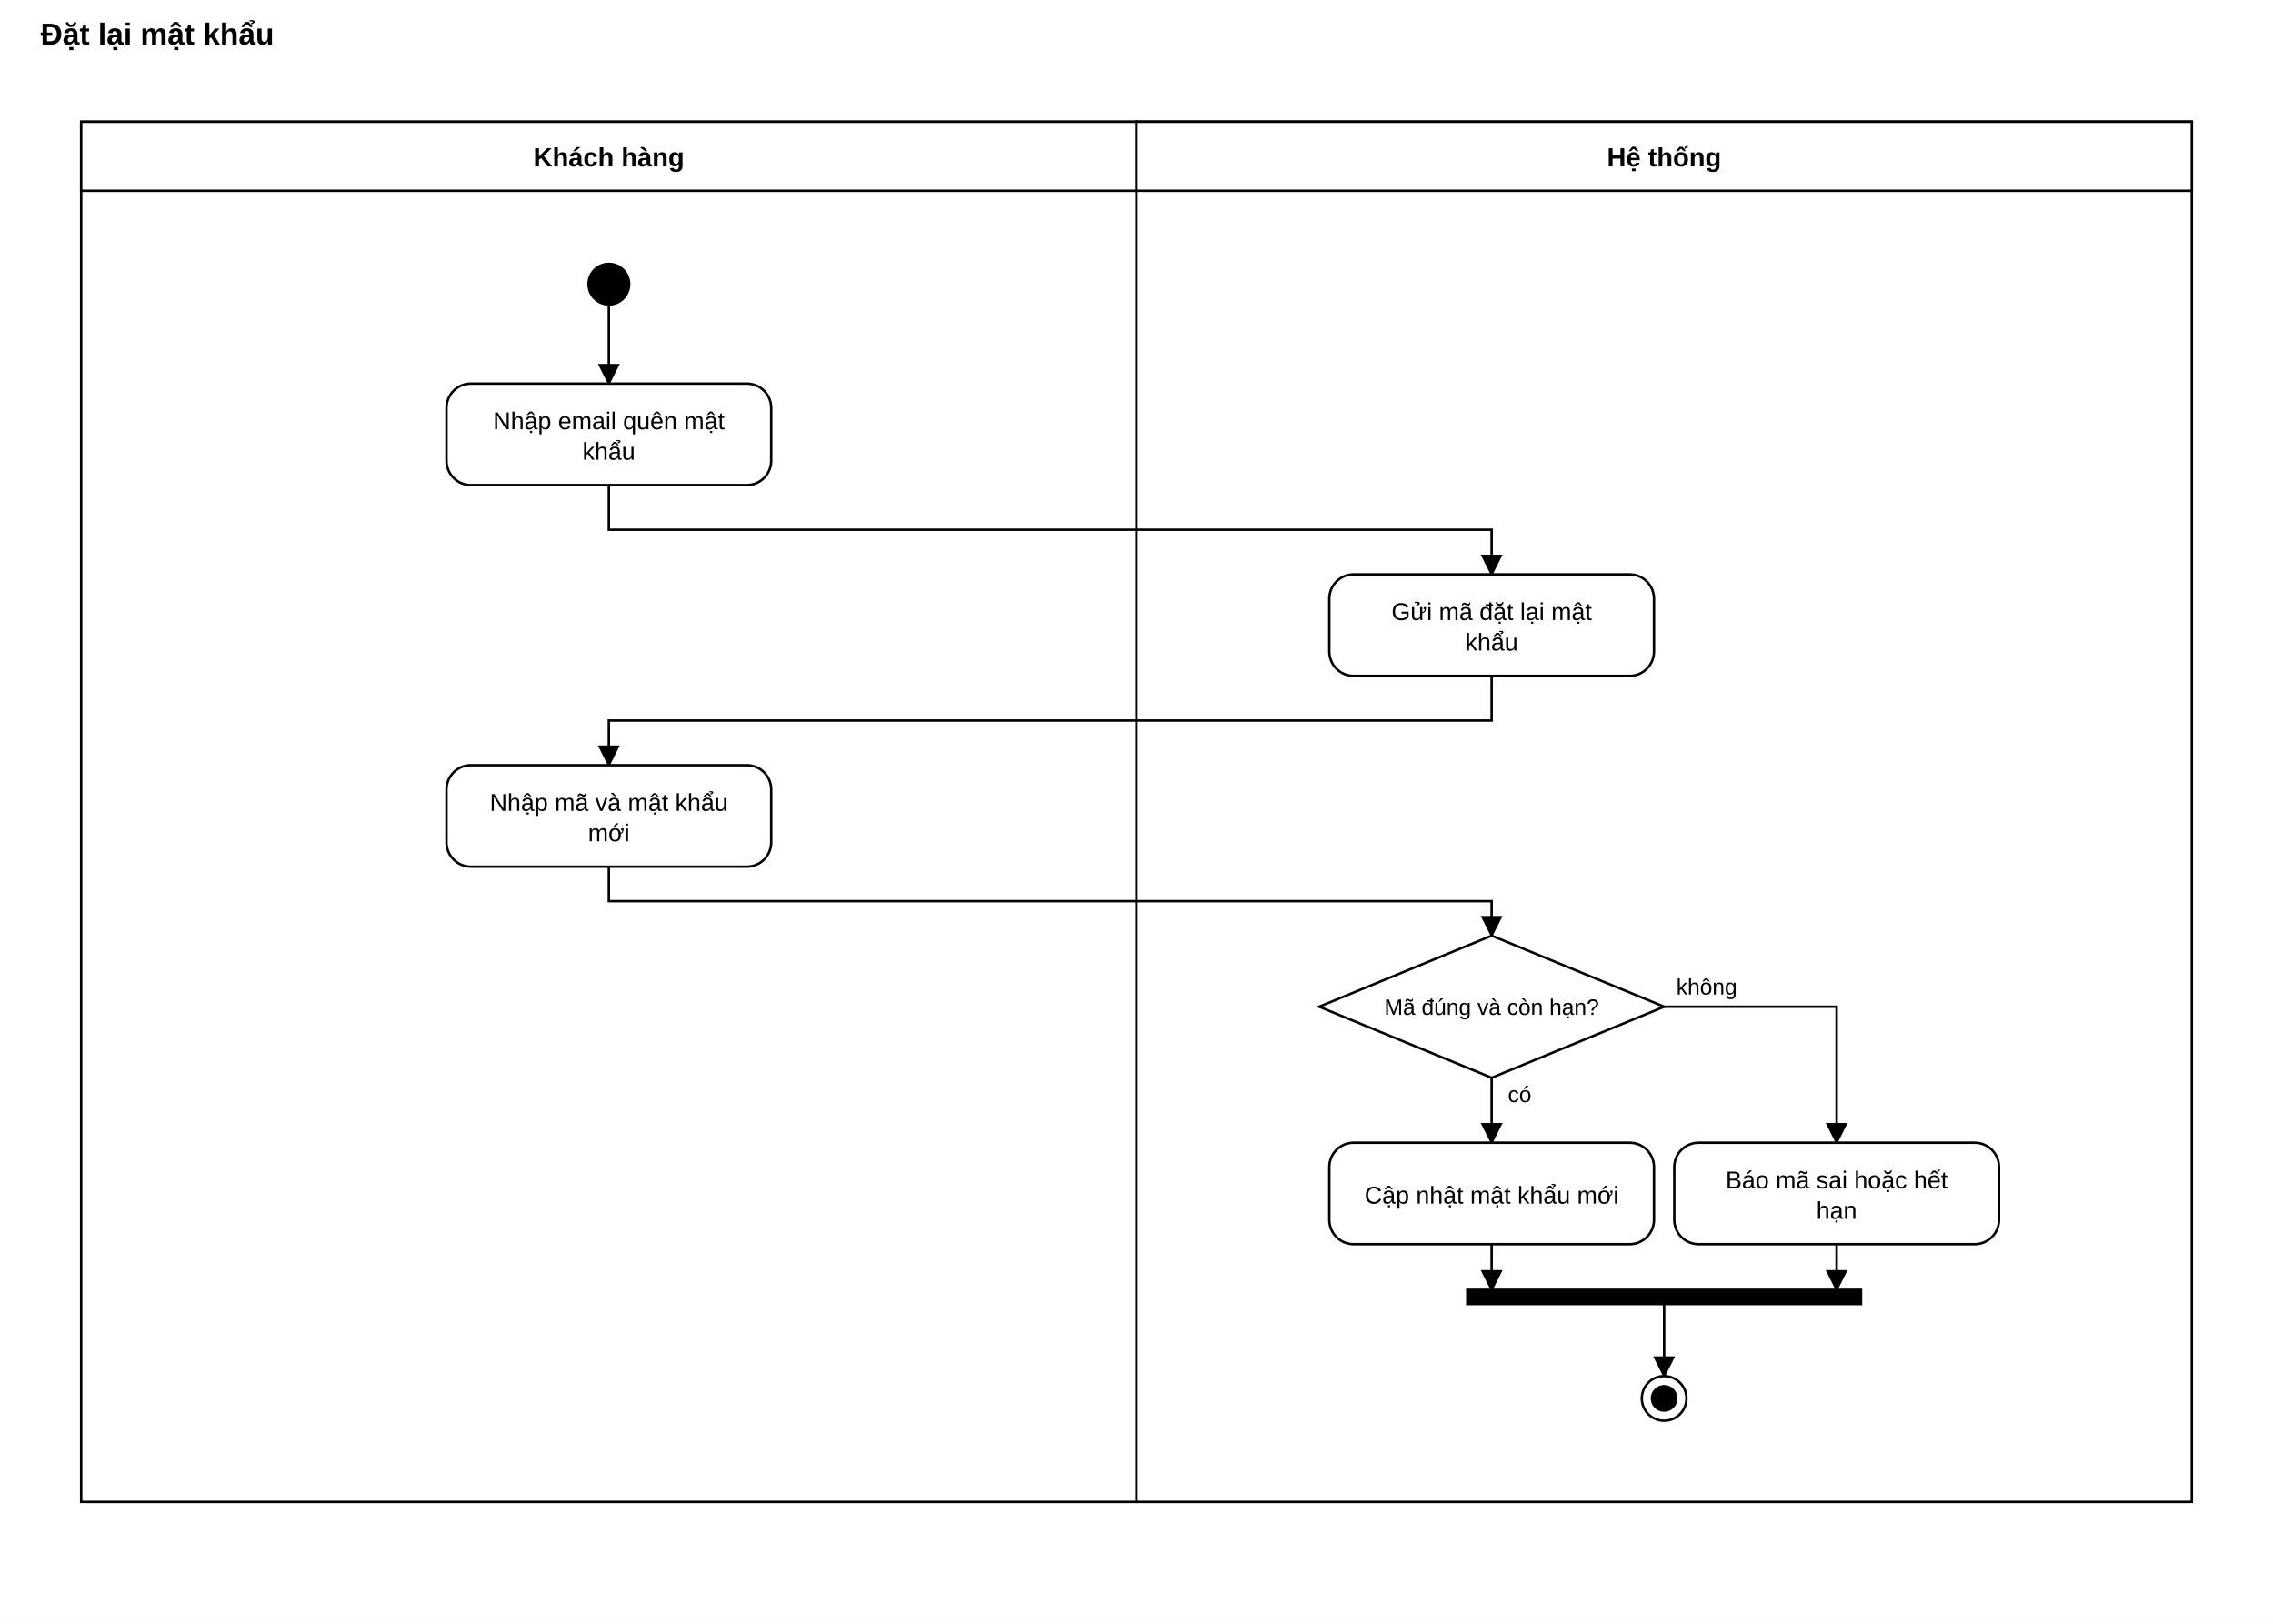
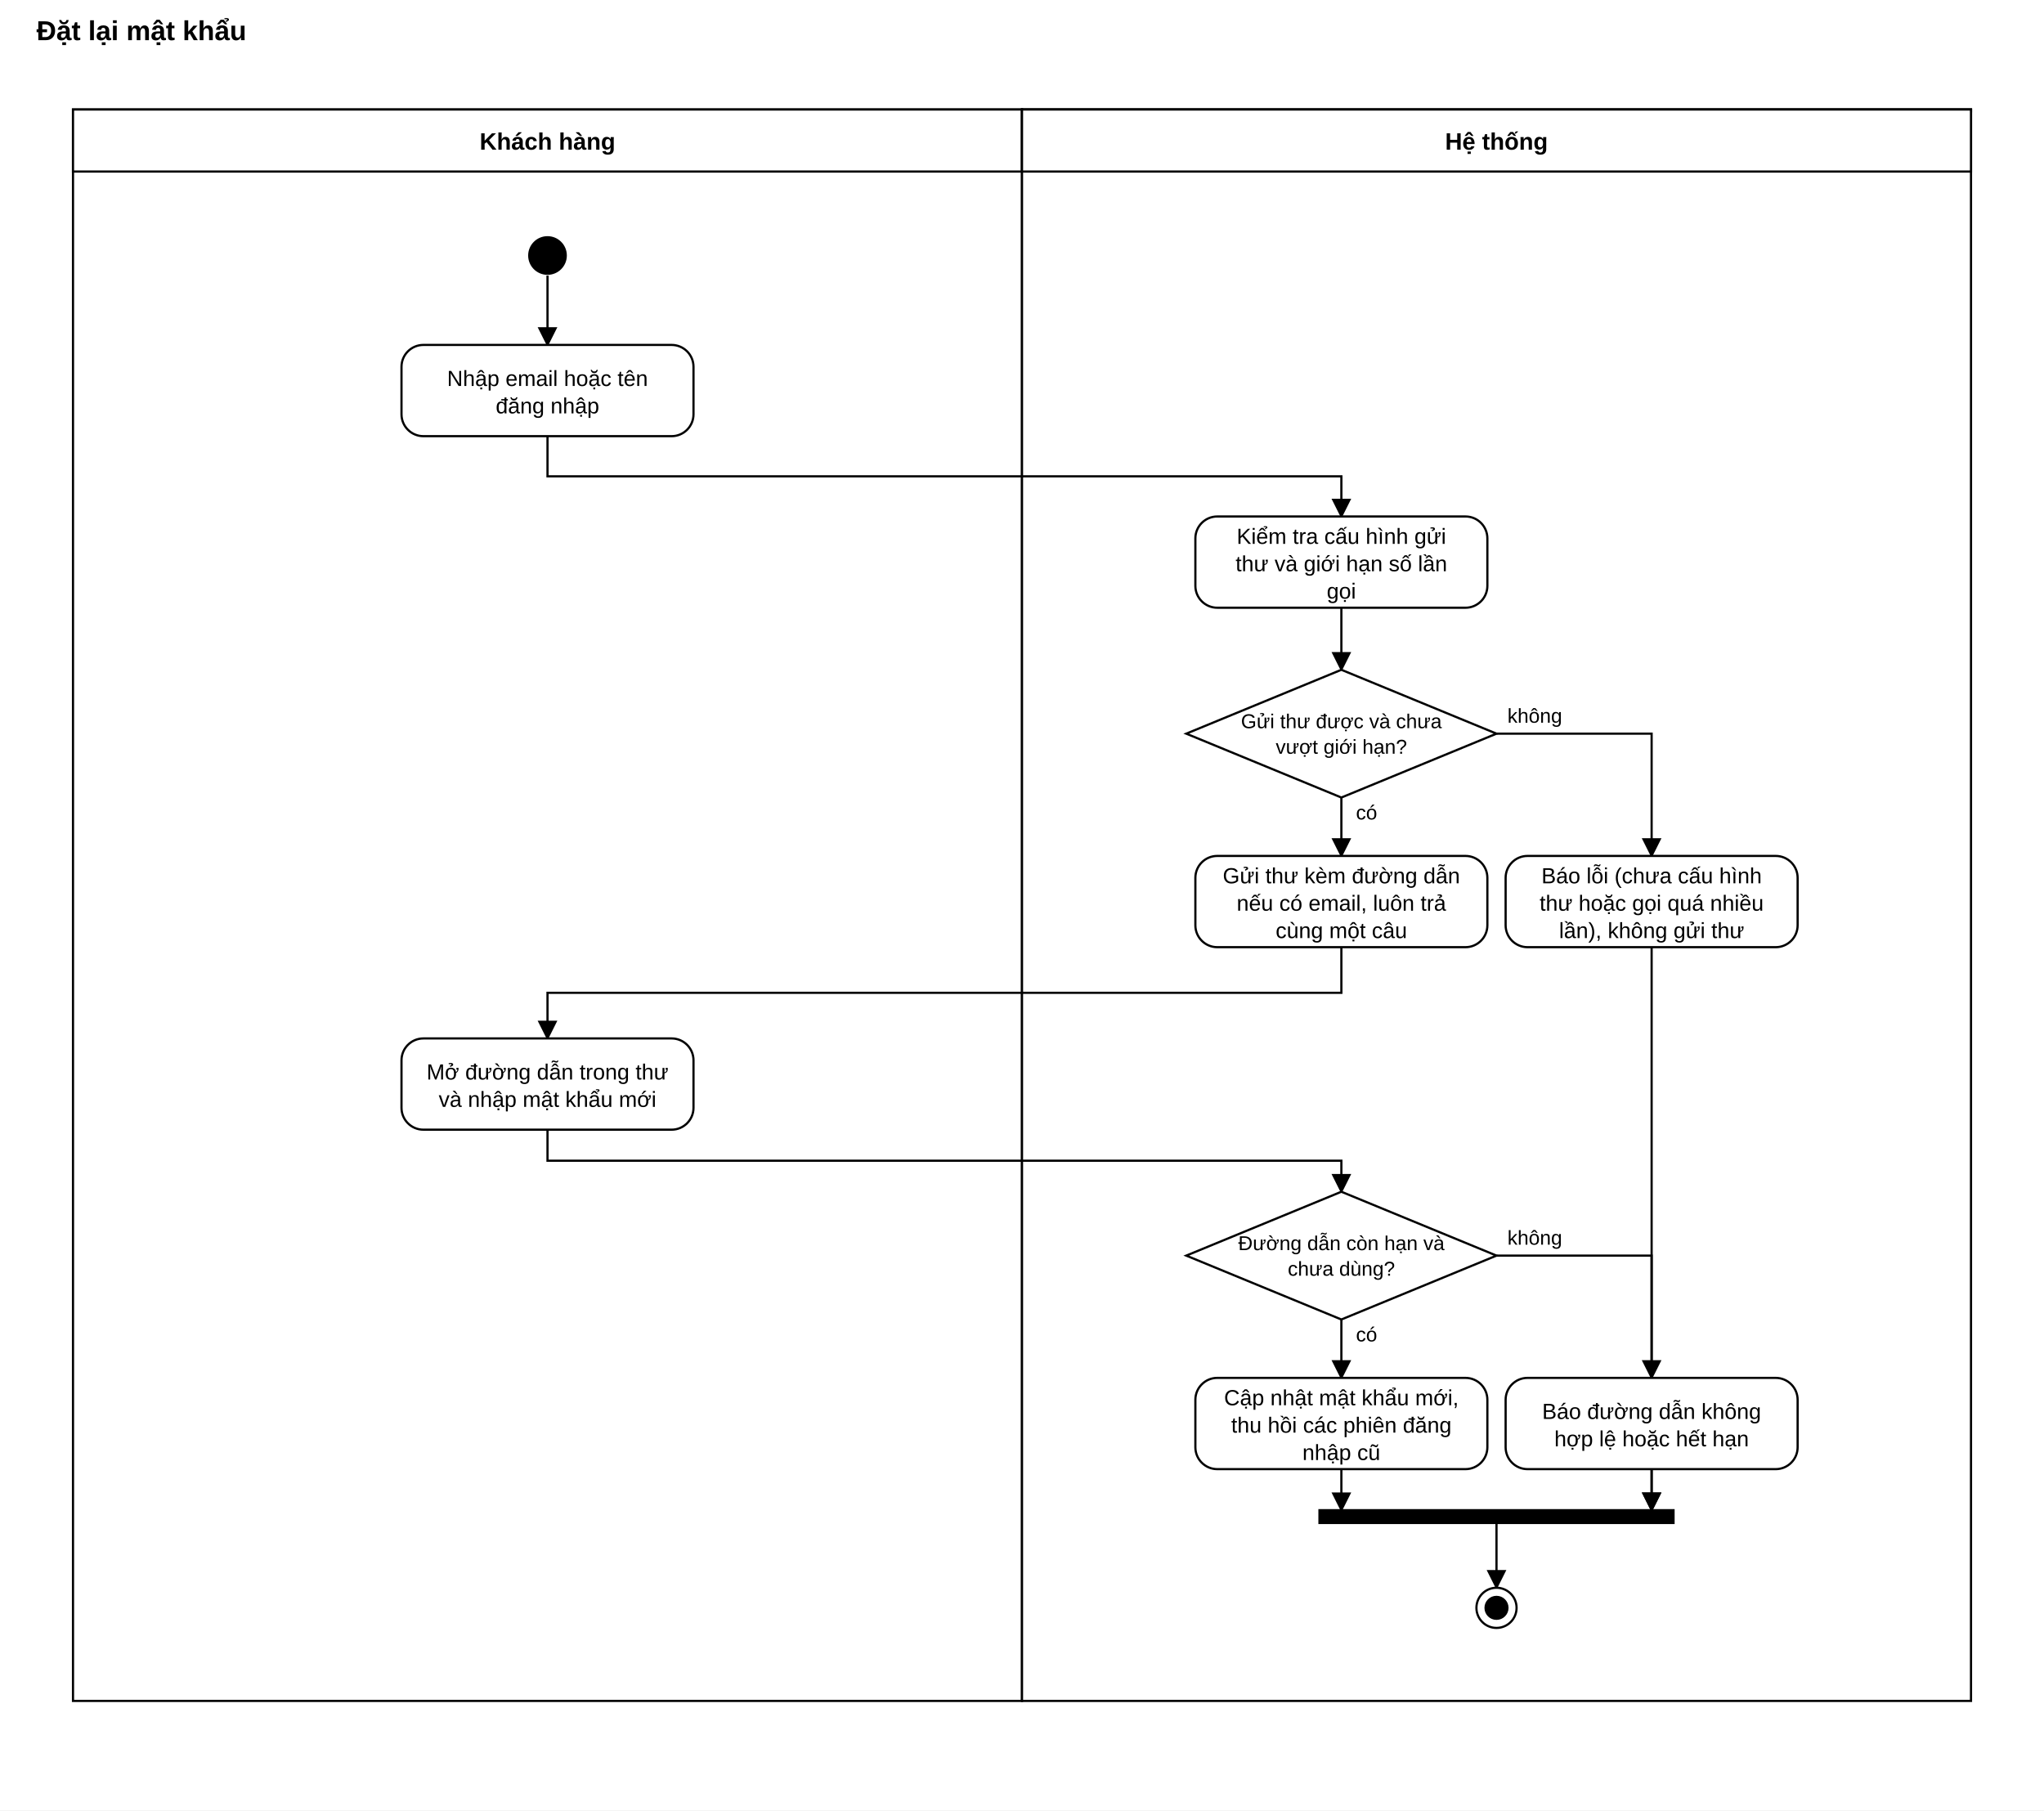
- <svg xmlns="http://www.w3.org/2000/svg" width="1120" height="800" viewBox="0 0 1120 800">
+ <svg xmlns="http://www.w3.org/2000/svg" width="1120" height="992" viewBox="0 0 1120 992">
  <defs>
    <marker id="dac" viewBox="0 0 10 10" refX="9" refY="5" markerWidth="9" markerHeight="9" orient="auto">
      <path d="M0,0 L10,5 L0,10 z" fill="#000" />
    </marker>
    <marker id="ho" viewBox="0 0 12 12" refX="11" refY="6" markerWidth="11" markerHeight="11" orient="auto">
      <path d="M1,1 L11,6 L1,11" fill="none" stroke="#000" stroke-width="1.2" />
    </marker>
  </defs>
  <rect width="100%" height="100%" fill="#fff" />
  <text x="20" y="22" font-family="Arial, Helvetica, sans-serif" font-size="15" text-anchor="start" font-weight="bold" fill="#000">Đặt lại mật khẩu</text>
  <rect x="560" y="60" width="520" height="1" rx="0" fill="#fff" stroke="#000" stroke-width="1.2" />
-   <rect x="40" y="60" width="520" height="680.0" rx="0" fill="#fff" stroke="#000" stroke-width="1.2" />
+   <rect x="40" y="60" width="520" height="872.0" rx="0" fill="#fff" stroke="#000" stroke-width="1.2" />
  <rect x="40" y="60" width="520" height="34" rx="0" fill="#fff" stroke="#000" stroke-width="1.2" />
  <text x="300.0" y="82" font-family="Arial, Helvetica, sans-serif" font-size="13" text-anchor="middle" font-weight="bold" fill="#000">Khách hàng</text>
-   <rect x="560" y="60" width="520" height="680.0" rx="0" fill="#fff" stroke="#000" stroke-width="1.2" />
+   <rect x="560" y="60" width="520" height="872.0" rx="0" fill="#fff" stroke="#000" stroke-width="1.2" />
  <rect x="560" y="60" width="520" height="34" rx="0" fill="#fff" stroke="#000" stroke-width="1.2" />
  <text x="820.0" y="82" font-family="Arial, Helvetica, sans-serif" font-size="13" text-anchor="middle" font-weight="bold" fill="#000">Hệ thống</text>
  <line x1="300" y1="151.0" x2="300.0" y2="189.0" stroke="#000" stroke-width="1.2" marker-end="url(#dac)" />
  <path d="M 300.0 239.0 V 261.0 H 735.0 V 283.0" fill="none" stroke="#000" stroke-width="1.2" marker-end="url(#dac)" />
-   <path d="M 735.0 333.0 V 355.0 H 300.0 V 377.0" fill="none" stroke="#000" stroke-width="1.2" marker-end="url(#dac)" />
-   <path d="M 300.0 427.0 V 444.0 H 735.0 V 461.0" fill="none" stroke="#000" stroke-width="1.2" marker-end="url(#dac)" />
-   <line x1="735.0" y1="531.0" x2="735.0" y2="563.0" stroke="#000" stroke-width="1.2" marker-end="url(#dac)" />
-   <text x="743.0" y="543.0" font-family="Arial, Helvetica, sans-serif" font-size="11" text-anchor="start" font-weight="normal" fill="#000">có</text>
-   <path d="M 820.0 496 H 905.0 V 563.0" fill="none" stroke="#000" stroke-width="1.2" marker-end="url(#dac)" />
-   <text x="826.0" y="490" font-family="Arial, Helvetica, sans-serif" font-size="11" text-anchor="start" font-weight="normal" fill="#000">không</text>
-   <line x1="735.0" y1="613.0" x2="735.0" y2="635.5" stroke="#000" stroke-width="1.2" marker-end="url(#dac)" />
-   <line x1="905.0" y1="613.0" x2="905.0" y2="635.5" stroke="#000" stroke-width="1.2" marker-end="url(#dac)" />
-   <line x1="820.0" y1="642.5" x2="820.0" y2="678.0" stroke="#000" stroke-width="1.2" marker-end="url(#dac)" />
+   <line x1="735.0" y1="333.0" x2="735.0" y2="367.0" stroke="#000" stroke-width="1.2" marker-end="url(#dac)" />
+   <line x1="735.0" y1="437.0" x2="735.0" y2="469.0" stroke="#000" stroke-width="1.2" marker-end="url(#dac)" />
+   <text x="743.0" y="449.0" font-family="Arial, Helvetica, sans-serif" font-size="11" text-anchor="start" font-weight="normal" fill="#000">có</text>
+   <path d="M 820.0 402 H 905.0 V 469.0" fill="none" stroke="#000" stroke-width="1.2" marker-end="url(#dac)" />
+   <text x="826.0" y="396" font-family="Arial, Helvetica, sans-serif" font-size="11" text-anchor="start" font-weight="normal" fill="#000">không</text>
+   <path d="M 735.0 519.0 V 544.0 H 300.0 V 569.0" fill="none" stroke="#000" stroke-width="1.2" marker-end="url(#dac)" />
+   <path d="M 300.0 619.0 V 636.0 H 735.0 V 653.0" fill="none" stroke="#000" stroke-width="1.2" marker-end="url(#dac)" />
+   <line x1="735.0" y1="723.0" x2="735.0" y2="755.0" stroke="#000" stroke-width="1.2" marker-end="url(#dac)" />
+   <text x="743.0" y="735.0" font-family="Arial, Helvetica, sans-serif" font-size="11" text-anchor="start" font-weight="normal" fill="#000">có</text>
+   <path d="M 820.0 688 H 905.0 V 755.0" fill="none" stroke="#000" stroke-width="1.2" marker-end="url(#dac)" />
+   <text x="826.0" y="682" font-family="Arial, Helvetica, sans-serif" font-size="11" text-anchor="start" font-weight="normal" fill="#000">không</text>
+   <line x1="905.0" y1="519.0" x2="905.0" y2="827.5" stroke="#000" stroke-width="1.2" marker-end="url(#dac)" />
+   <line x1="735.0" y1="805.0" x2="735.0" y2="827.5" stroke="#000" stroke-width="1.2" marker-end="url(#dac)" />
+   <line x1="905.0" y1="805.0" x2="905.0" y2="827.5" stroke="#000" stroke-width="1.2" marker-end="url(#dac)" />
+   <line x1="820.0" y1="834.5" x2="820.0" y2="870.0" stroke="#000" stroke-width="1.2" marker-end="url(#dac)" />
  <circle cx="300" cy="140" r="10" fill="#000" stroke="#000" stroke-width="1.2" />
  <rect x="220.0" y="189.0" width="160" height="50" rx="12" fill="#fff" stroke="#000" stroke-width="1.2" />
-   <text x="300.0" y="211.5" font-family="Arial, Helvetica, sans-serif" font-size="12" text-anchor="middle" font-weight="normal" fill="#000">Nhập email quên mật</text>
-   <text x="300.0" y="226.5" font-family="Arial, Helvetica, sans-serif" font-size="12" text-anchor="middle" font-weight="normal" fill="#000">khẩu</text>
+   <text x="300.0" y="211.5" font-family="Arial, Helvetica, sans-serif" font-size="12" text-anchor="middle" font-weight="normal" fill="#000">Nhập email hoặc tên</text>
+   <text x="300.0" y="226.5" font-family="Arial, Helvetica, sans-serif" font-size="12" text-anchor="middle" font-weight="normal" fill="#000">đăng nhập</text>
  <rect x="655.0" y="283.0" width="160" height="50" rx="12" fill="#fff" stroke="#000" stroke-width="1.2" />
-   <text x="735.0" y="305.5" font-family="Arial, Helvetica, sans-serif" font-size="12" text-anchor="middle" font-weight="normal" fill="#000">Gửi mã đặt lại mật</text>
-   <text x="735.0" y="320.5" font-family="Arial, Helvetica, sans-serif" font-size="12" text-anchor="middle" font-weight="normal" fill="#000">khẩu</text>
-   <rect x="220.0" y="377.0" width="160" height="50" rx="12" fill="#fff" stroke="#000" stroke-width="1.2" />
-   <text x="300.0" y="399.5" font-family="Arial, Helvetica, sans-serif" font-size="12" text-anchor="middle" font-weight="normal" fill="#000">Nhập mã và mật khẩu</text>
-   <text x="300.0" y="414.5" font-family="Arial, Helvetica, sans-serif" font-size="12" text-anchor="middle" font-weight="normal" fill="#000">mới</text>
-   <path d="M 735.0 461.0 L 820.0 496 L 735.0 531.0 L 650.0 496 Z" fill="#fff" stroke="#000" stroke-width="1.2" />
-   <text x="735.0" y="500" font-family="Arial, Helvetica, sans-serif" font-size="11" text-anchor="middle" font-weight="normal" fill="#000">Mã đúng và còn hạn?</text>
-   <rect x="655.0" y="563.0" width="160" height="50" rx="12" fill="#fff" stroke="#000" stroke-width="1.2" />
-   <text x="735.0" y="593.0" font-family="Arial, Helvetica, sans-serif" font-size="12" text-anchor="middle" font-weight="normal" fill="#000">Cập nhật mật khẩu mới</text>
-   <rect x="825.0" y="563.0" width="160" height="50" rx="12" fill="#fff" stroke="#000" stroke-width="1.2" />
-   <text x="905.0" y="585.5" font-family="Arial, Helvetica, sans-serif" font-size="12" text-anchor="middle" font-weight="normal" fill="#000">Báo mã sai hoặc hết</text>
-   <text x="905.0" y="600.5" font-family="Arial, Helvetica, sans-serif" font-size="12" text-anchor="middle" font-weight="normal" fill="#000">hạn</text>
-   <rect x="723.0" y="635.5" width="194.0" height="7" rx="0" fill="#000" stroke="#000" stroke-width="1.2" />
-   <circle cx="820.0" cy="689.0" r="11" fill="#fff" stroke="#000" stroke-width="1.2" />
-   <circle cx="820.0" cy="689.0" r="6" fill="#000" stroke="#000" stroke-width="1.2" />
+   <text x="735.0" y="298.0" font-family="Arial, Helvetica, sans-serif" font-size="12" text-anchor="middle" font-weight="normal" fill="#000">Kiểm tra cấu hình gửi</text>
+   <text x="735.0" y="313.0" font-family="Arial, Helvetica, sans-serif" font-size="12" text-anchor="middle" font-weight="normal" fill="#000">thư và giới hạn số lần</text>
+   <text x="735.0" y="328.0" font-family="Arial, Helvetica, sans-serif" font-size="12" text-anchor="middle" font-weight="normal" fill="#000">gọi</text>
+   <path d="M 735.0 367.0 L 820.0 402 L 735.0 437.0 L 650.0 402 Z" fill="#fff" stroke="#000" stroke-width="1.2" />
+   <text x="735.0" y="399" font-family="Arial, Helvetica, sans-serif" font-size="11" text-anchor="middle" font-weight="normal" fill="#000">Gửi thư được và chưa</text>
+   <text x="735.0" y="413" font-family="Arial, Helvetica, sans-serif" font-size="11" text-anchor="middle" font-weight="normal" fill="#000">vượt giới hạn?</text>
+   <rect x="655.0" y="469.0" width="160" height="50" rx="12" fill="#fff" stroke="#000" stroke-width="1.2" />
+   <text x="735.0" y="484.0" font-family="Arial, Helvetica, sans-serif" font-size="12" text-anchor="middle" font-weight="normal" fill="#000">Gửi thư kèm đường dẫn</text>
+   <text x="735.0" y="499.0" font-family="Arial, Helvetica, sans-serif" font-size="12" text-anchor="middle" font-weight="normal" fill="#000">nếu có email, luôn trả</text>
+   <text x="735.0" y="514.0" font-family="Arial, Helvetica, sans-serif" font-size="12" text-anchor="middle" font-weight="normal" fill="#000">cùng một câu</text>
+   <rect x="825.0" y="469.0" width="160" height="50" rx="12" fill="#fff" stroke="#000" stroke-width="1.2" />
+   <text x="905.0" y="484.0" font-family="Arial, Helvetica, sans-serif" font-size="12" text-anchor="middle" font-weight="normal" fill="#000">Báo lỗi (chưa cấu hình</text>
+   <text x="905.0" y="499.0" font-family="Arial, Helvetica, sans-serif" font-size="12" text-anchor="middle" font-weight="normal" fill="#000">thư hoặc gọi quá nhiều</text>
+   <text x="905.0" y="514.0" font-family="Arial, Helvetica, sans-serif" font-size="12" text-anchor="middle" font-weight="normal" fill="#000">lần), không gửi thư</text>
+   <rect x="220.0" y="569.0" width="160" height="50" rx="12" fill="#fff" stroke="#000" stroke-width="1.2" />
+   <text x="300.0" y="591.5" font-family="Arial, Helvetica, sans-serif" font-size="12" text-anchor="middle" font-weight="normal" fill="#000">Mở đường dẫn trong thư</text>
+   <text x="300.0" y="606.5" font-family="Arial, Helvetica, sans-serif" font-size="12" text-anchor="middle" font-weight="normal" fill="#000">và nhập mật khẩu mới</text>
+   <path d="M 735.0 653.0 L 820.0 688 L 735.0 723.0 L 650.0 688 Z" fill="#fff" stroke="#000" stroke-width="1.2" />
+   <text x="735.0" y="685" font-family="Arial, Helvetica, sans-serif" font-size="11" text-anchor="middle" font-weight="normal" fill="#000">Đường dẫn còn hạn và</text>
+   <text x="735.0" y="699" font-family="Arial, Helvetica, sans-serif" font-size="11" text-anchor="middle" font-weight="normal" fill="#000">chưa dùng?</text>
+   <rect x="655.0" y="755.0" width="160" height="50" rx="12" fill="#fff" stroke="#000" stroke-width="1.2" />
+   <text x="735.0" y="770.0" font-family="Arial, Helvetica, sans-serif" font-size="12" text-anchor="middle" font-weight="normal" fill="#000">Cập nhật mật khẩu mới,</text>
+   <text x="735.0" y="785.0" font-family="Arial, Helvetica, sans-serif" font-size="12" text-anchor="middle" font-weight="normal" fill="#000">thu hồi các phiên đăng</text>
+   <text x="735.0" y="800.0" font-family="Arial, Helvetica, sans-serif" font-size="12" text-anchor="middle" font-weight="normal" fill="#000">nhập cũ</text>
+   <rect x="825.0" y="755.0" width="160" height="50" rx="12" fill="#fff" stroke="#000" stroke-width="1.2" />
+   <text x="905.0" y="777.5" font-family="Arial, Helvetica, sans-serif" font-size="12" text-anchor="middle" font-weight="normal" fill="#000">Báo đường dẫn không</text>
+   <text x="905.0" y="792.5" font-family="Arial, Helvetica, sans-serif" font-size="12" text-anchor="middle" font-weight="normal" fill="#000">hợp lệ hoặc hết hạn</text>
+   <rect x="723.0" y="827.5" width="194.0" height="7" rx="0" fill="#000" stroke="#000" stroke-width="1.2" />
+   <circle cx="820.0" cy="881.0" r="11" fill="#fff" stroke="#000" stroke-width="1.2" />
+   <circle cx="820.0" cy="881.0" r="6" fill="#000" stroke="#000" stroke-width="1.2" />
</svg>
